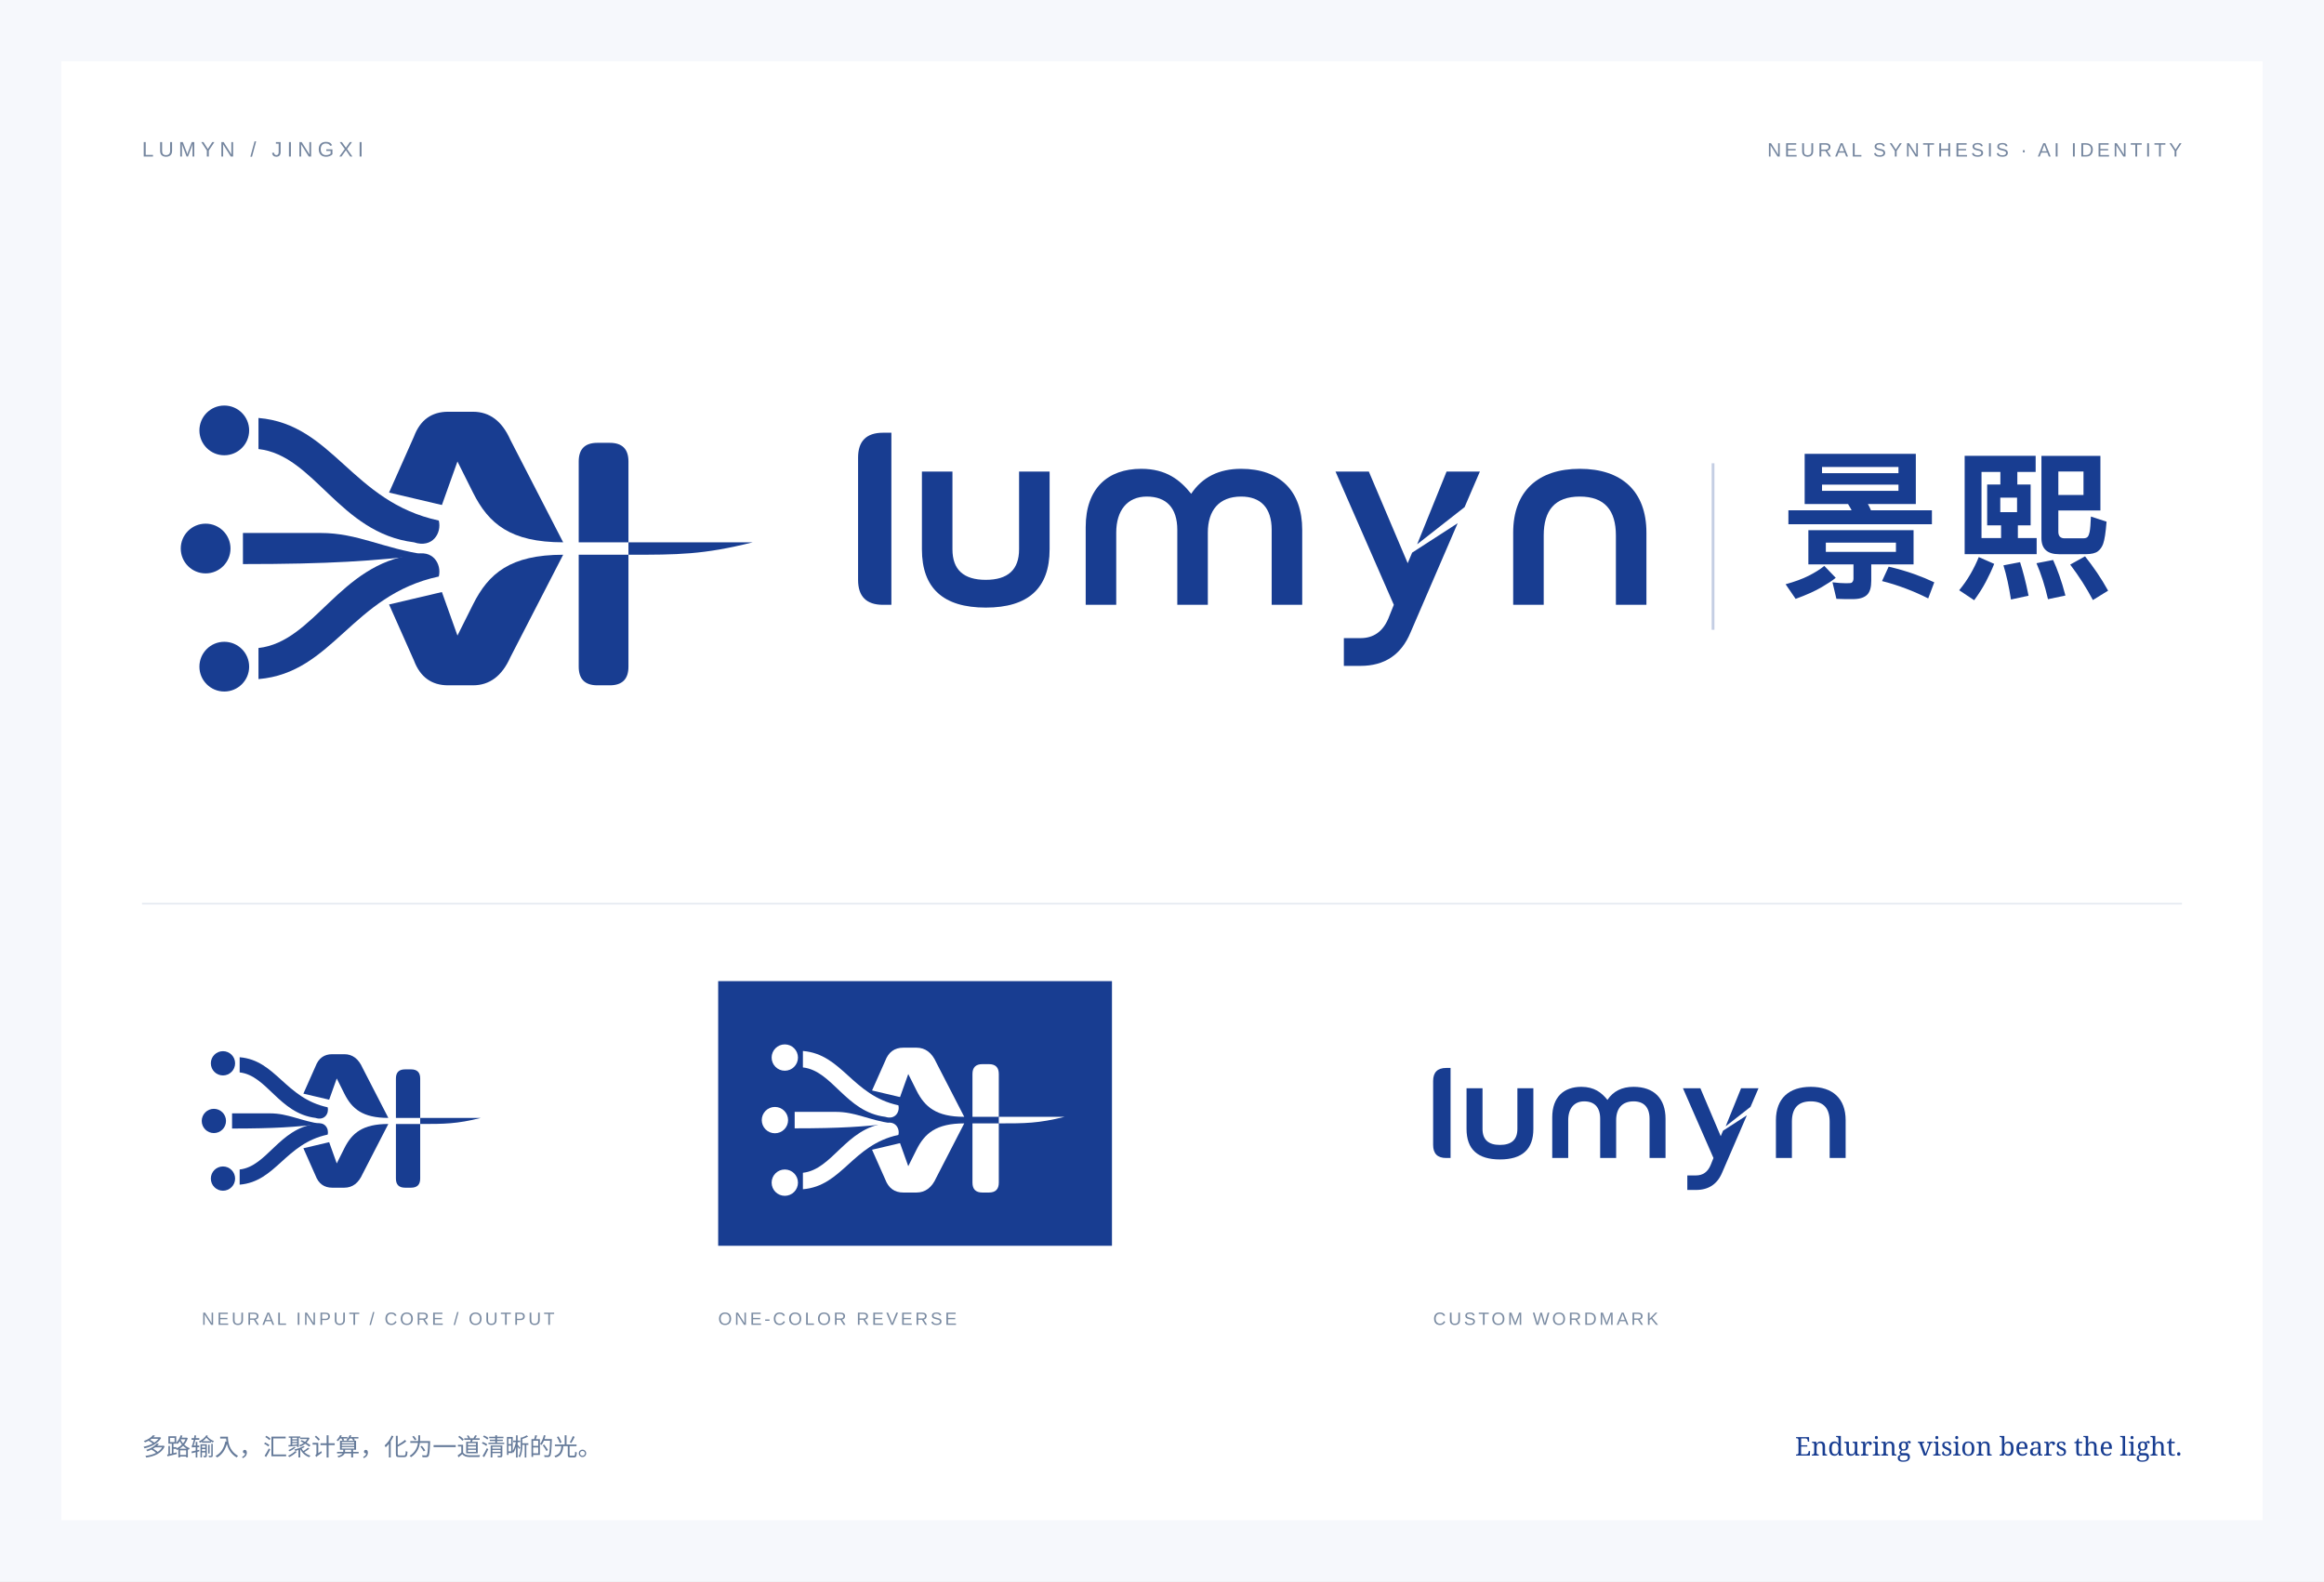
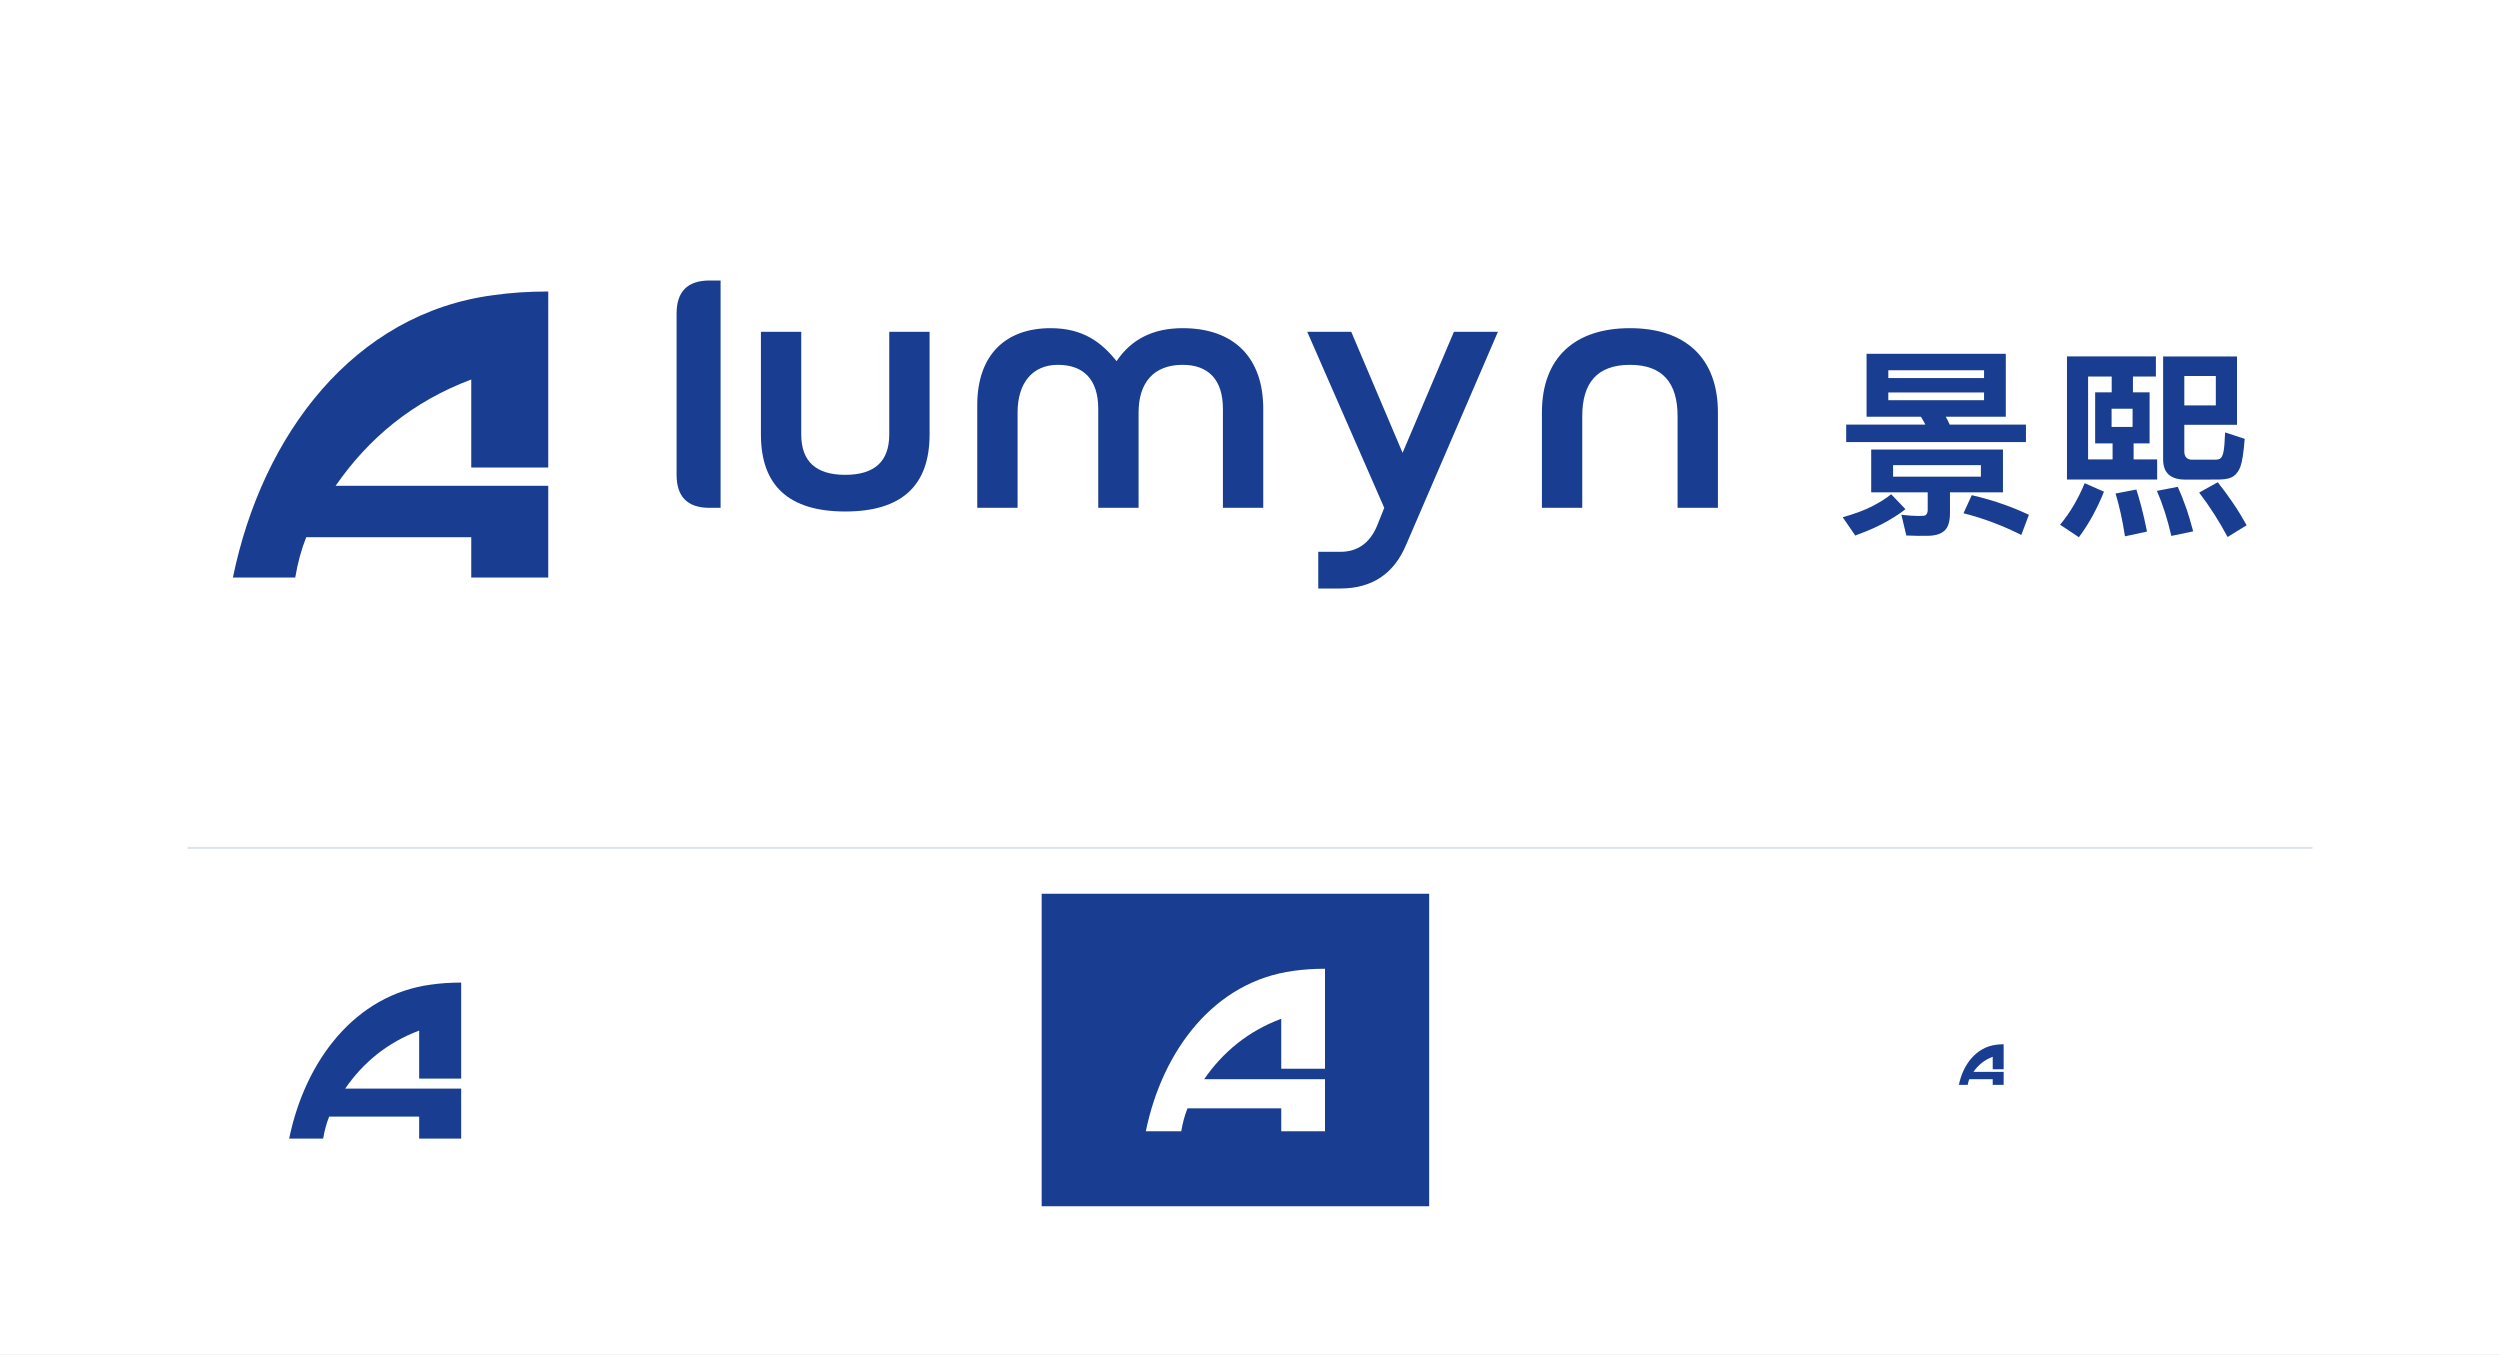
- <svg xmlns="http://www.w3.org/2000/svg" viewBox="0 0 1440 980" role="img">
-   <rect width="1440" height="980" fill="#F6F8FC" />
-   <rect x="38" y="38" width="1364" height="904" fill="white" />
-   <text x="88" y="97" font-family="Arial,sans-serif" font-size="13" letter-spacing="3" fill="#75869F">LUMYN / JINGXI</text>
-   <text x="1352" y="97" text-anchor="end" font-family="Arial,sans-serif" font-size="12" letter-spacing="2" fill="#75869F">NEURAL SYNTHESIS · AI IDENTITY</text>
-   <g transform="translate(112 220) scale(1.72)">
-     <g transform="translate(0 7) scale(1.12)">
-       <g fill="#183D91">
-         <circle cx="14" cy="18" r="8" />
-         <circle cx="8" cy="56" r="8" />
-         <circle cx="14" cy="94" r="8" />
-         <path d="M25 14C49 16 55 41 83 47C84 51 81 56 75 54C51 51 43 26 25 24Z" />
-         <path d="M25 14C49 16 55 41 83 47C84 51 81 56 75 54C51 51 43 26 25 24Z" transform="translate(0 112) scale(1 -1)" />
-         <path d="M20 51H45C57 51 65 56 79 58C62 60 48 61 20 61Z" />
-       </g>
-       <g fill="#183D91">
-         <path d="M67 38L75 20Q78 12 86 12H94Q102 12 106 21L123 54C106 54 99 48 94 38L89 28L84 42Z" />
-         <path d="M67 38L75 20Q78 12 86 12H94Q102 12 106 21L123 54C106 54 99 48 94 38L89 28L84 42Z" transform="translate(0 112) scale(1 -1)" />
-         <path d="M128 54V28Q128 22 134 22H138Q144 22 144 28V54ZM128 58H144V94Q144 100 138 100H134Q128 100 128 94Z" />
-       </g>
-       <path fill="#183D91" d="M144 54H184C168 58 160 58 144 58Z" />
+ <svg xmlns="http://www.w3.org/2000/svg" viewBox="0 0 1200 650" role="img">
+   <rect width="1200" height="650" fill="#fff" />
+   <g transform="translate(103 110) scale(1.76)">
+     <g transform="translate(0 8)">
+       <path fill="#183D91" d="M5 87C13 48 38 15 76 10Q83 9 91 9V57H70V33C54 39 42 49 33 62H91V87H70V76H25Q23 81 22 87Z" />
    </g>
-     <g transform="translate(244 26)">
-       <path transform="" fill="#183D91" d="M0 11Q0 2 9 2H12V64H9Q0 64 0 55Z" />
+     <g transform="translate(126 12)">
+       <path fill="#183D91" d="M0 11Q0 2 9 2H12V64H9Q0 64 0 55Z" />
      <path transform="translate(23 0)" fill="#183D91" d="M0 16H11V44Q11 55 23 55Q35 55 35 44V16H46V44Q46 65 23 65Q0 65 0 44Z" />
      <path transform="translate(82 0)" fill="#183D91" d="M0 64V36C0 22 8 15 20 15C29 15 34 19 38 24C42 18 48 15 56 15C70 15 78 23 78 37V64H67V37C67 29 63 25 56 25C48 25 44 30 44 38V64H33V37C33 29 29 25 22 25C15 25 11 30 11 38V64Z" />
-       <path transform="translate(172 0)" fill="#183D91" d="M0 16H12L26 49L27.6 45.2L44 34.6L27 74Q22 86 9 86H3V76H9Q16 76 19 69L21 64ZM40 16H52L46.5 28.8L29.4 42.2Z" />
+       <path transform="translate(172 0)" fill="#183D91" d="M0 16H12L26 49L40 16H52L27 74Q22 86 9 86H3V76H9Q16 76 19 69L21 64Z" />
      <path transform="translate(236 0)" fill="#183D91" d="M0 64V38C0 23 9 15 24 15C39 15 48 23 48 38V64H37V39C37 30 33 25 24 25S11 30 11 39V64Z" />
    </g>
-     <path d="M552 39V99" stroke="#183D91" opacity=".25" />
-     <g transform="translate(576 24) scale(.58)" fill="#183D91">
+     <g transform="translate(442 23) scale(.55)" fill="#183D91">
      <path d="M79.179 43.001 Q79.179 43.001 79.179 51.180 Q79.179 51.180 20.920 51.180 Q20.920 51.180 20.920 43.001 Q20.920 43.001 79.179 43.001 Z M15.529 20.000 Q15.529 20.000 16.773 20.000 Q16.773 20.000 26.311 20.000 Q26.311 27.795 26.311 35.583 Q26.311 43.386 26.311 51.180 Q26.311 51.180 15.529 51.180 Q15.529 43.386 15.529 35.586 Q15.529 27.795 15.529 20.000 Z M73.788 20.000 Q73.788 20.000 82.873 20.000 Q82.873 20.000 84.570 20.000 Q84.570 27.795 84.570 35.596 Q84.570 43.385 84.570 51.180 Q84.570 51.180 73.788 51.180 Q73.788 43.386 73.788 35.598 Q73.788 27.795 73.788 20.000 Z M79.179 20.000 Q79.179 20.000 79.179 28.152 Q79.179 28.152 20.920 28.152 Q20.920 28.152 20.920 20.000 Q20.920 20.000 79.179 20.000 Z M79.179 32.002 Q79.179 32.002 79.179 39.142 Q79.179 39.142 20.920 39.142 Q20.920 39.142 20.920 32.002 Q20.920 32.002 79.179 32.002 Z M56.886 98.913 Q56.890 104.830 54.512 107.342 Q51.918 110.080 46.300 110.223 Q41.160 110.353 35.241 110.080 Q35.241 110.080 32.802 99.808 Q37.703 100.394 41.244 100.398 Q44.177 100.402 44.658 100.084 Q45.833 99.307 45.845 97.494 Q45.845 97.494 45.845 84.818 Q45.845 84.818 56.886 84.818 Q56.886 84.818 56.886 98.913 Z M63.583 99.048 Q63.583 99.048 67.698 90.089 Q76.281 92.075 83.957 94.830 Q90.380 97.136 96.024 99.828 Q96.024 99.828 92.265 109.813 Q85.422 106.376 78.509 103.753 Q70.887 100.860 63.583 99.048 Z M9.911 110.099 Q9.911 110.099 3.693 101.017 Q12.213 98.658 17.964 95.762 Q23.924 92.760 27.733 89.620 Q27.733 89.620 34.827 97.029 Q32.053 99.320 26.149 102.792 Q19.899 106.469 9.911 110.099 Z M94.560 55.078 Q94.560 55.078 94.560 63.738 Q72.276 63.738 49.993 63.738 Q27.709 63.738 5.425 63.738 Q5.425 63.738 5.425 55.078 Q27.708 55.078 49.992 55.078 Q72.276 55.078 94.560 55.078 Z M39.882 47.098 Q39.882 47.098 52.310 47.091 Q54.371 50.188 55.777 52.989 Q57.258 55.939 58.240 59.408 Q58.240 59.408 46.766 59.408 Q45.725 56.929 44.075 53.922 Q42.327 50.736 39.882 47.098 Z M77.692 80.917 Q77.692 80.917 77.692 88.677 Q77.692 88.677 23.250 88.677 Q23.250 88.677 23.250 80.917 Q23.250 80.917 77.692 80.917 Z M17.824 67.445 Q17.824 67.445 19.084 67.445 Q19.084 67.445 28.675 67.445 Q28.675 72.753 28.675 78.056 Q28.675 83.369 28.675 88.677 Q28.675 88.677 17.824 88.677 Q17.824 83.369 17.824 78.058 Q17.824 72.753 17.824 67.445 Z M72.221 67.445 Q72.221 67.445 81.443 67.445 Q81.443 67.445 83.163 67.445 Q83.163 72.753 83.163 78.066 Q83.163 83.369 83.163 88.677 Q83.163 88.677 72.221 88.677 Q72.221 83.369 72.221 78.067 Q72.221 72.753 72.221 67.445 Z M77.692 67.445 Q77.692 67.445 77.692 75.184 Q77.692 75.184 23.250 75.184 Q23.250 75.184 23.250 67.445 Q23.250 67.445 77.692 67.445 Z" />
      <path d="M158.996 21.258 Q158.996 21.258 158.996 31.249 Q158.996 31.249 120.138 31.249 Q120.138 31.249 120.138 21.258 Q120.138 21.258 158.996 21.258 Z M159.623 82.326 Q148.614 82.326 137.604 82.326 Q126.595 82.326 114.902 82.326 Q114.902 66.572 114.902 51.467 Q114.902 36.362 114.902 21.258 Q114.902 21.258 125.374 21.258 Q125.374 34.077 125.374 46.791 Q125.374 59.278 125.371 72.334 Q134.372 72.334 142.644 72.334 Q151.067 72.334 159.623 72.334 Q159.623 72.334 159.623 82.326 Z M137.522 60.333 Q137.522 60.333 138.784 60.333 Q138.784 60.333 147.951 60.333 Q147.951 64.576 147.951 68.845 Q147.951 73.075 147.951 77.330 Q147.951 77.330 137.522 77.330 Q137.522 73.081 137.522 68.851 Q137.522 64.582 137.522 60.333 Z M137.083 26.253 Q137.083 26.253 138.345 26.253 Q138.345 26.253 147.617 26.253 Q147.617 30.473 147.617 34.718 Q147.617 38.923 147.617 43.153 Q147.617 43.153 137.083 43.153 Q137.083 38.928 137.083 34.722 Q137.083 30.478 137.083 26.253 Z M151.659 56.248 Q151.659 56.248 151.659 64.418 Q151.659 64.418 132.952 64.418 Q132.952 64.418 132.952 56.248 Q132.952 56.248 151.659 56.248 Z M128.880 39.076 Q128.880 39.076 129.999 39.076 Q129.999 39.076 137.024 39.076 Q137.024 45.411 137.024 51.741 Q137.024 58.082 137.024 64.418 Q137.024 64.418 128.880 64.418 Q128.880 58.082 128.880 51.743 Q128.880 45.411 128.880 39.076 Z M147.444 39.076 Q147.444 39.076 154.309 39.076 Q154.309 39.076 155.875 39.076 Q155.875 45.411 155.875 51.752 Q155.875 58.082 155.875 64.418 Q155.875 64.418 147.444 64.418 Q147.444 58.082 147.444 51.753 Q147.444 45.411 147.444 39.076 Z M151.659 39.076 Q151.659 39.076 151.659 47.230 Q151.659 47.230 132.952 47.230 Q132.952 47.230 132.952 39.076 Q132.952 39.076 151.659 39.076 Z M194.004 45.569 Q194.004 45.569 194.004 55.204 Q194.004 55.204 167.835 55.204 Q167.835 55.204 167.835 45.569 Q167.835 45.569 194.004 45.569 Z M193.966 21.295 Q193.966 21.295 193.966 30.987 Q193.966 30.987 167.835 30.987 Q167.835 30.987 167.835 21.295 Q167.835 21.295 193.966 21.295 Z M188.711 21.295 Q188.711 21.295 197.523 21.295 Q197.523 21.295 199.221 21.295 Q199.221 29.773 199.221 38.256 Q199.221 46.727 199.221 55.204 Q199.221 55.204 188.711 55.204 Q188.711 46.727 188.711 38.258 Q188.711 29.772 188.711 21.295 Z M200.903 75.946 Q199.839 78.871 197.651 80.547 Q195.374 82.291 190.275 82.333 Q187.357 82.357 183.012 82.357 Q177.886 82.357 173.541 82.357 Q162.583 82.357 162.583 72.342 Q162.583 47.364 162.583 21.295 Q162.583 21.295 173.088 21.295 Q173.088 46.125 173.088 68.388 Q173.095 72.490 177.021 72.490 Q179.481 72.490 183.107 72.490 Q186.356 72.490 188.428 72.490 Q190.566 72.490 191.356 71.491 Q192.138 70.501 192.540 68.436 Q193.056 65.786 193.316 58.964 Q193.316 58.964 203.033 62.142 Q202.260 72.210 200.903 75.946 Z M120.817 110.947 Q120.817 110.947 111.502 104.746 Q115.520 99.859 118.524 94.643 Q121.522 89.437 123.667 84.142 Q123.667 84.142 133.248 88.345 Q131.093 93.796 128.040 99.547 Q125.046 105.187 120.817 110.947 Z M138.987 89.270 Q138.987 89.270 149.317 87.294 Q150.453 90.739 151.909 96.311 Q153.240 101.403 154.591 108.133 Q154.591 108.133 143.668 110.496 Q142.702 104.327 141.595 99.281 Q140.385 93.766 138.987 89.270 Z M159.507 87.952 Q159.507 87.952 169.828 85.950 Q171.613 89.737 173.733 95.657 Q175.669 101.066 177.490 108.022 Q177.490 108.022 166.661 110.298 Q165.192 103.946 163.475 98.600 Q161.607 92.779 159.507 87.952 Z M180.450 88.803 Q180.450 88.803 189.673 83.670 Q193.341 88.270 197.191 93.906 Q200.709 99.058 203.995 104.999 Q203.995 104.999 194.549 110.830 Q191.452 105.019 188.072 99.722 Q184.402 93.973 180.450 88.803 Z" />
    </g>
  </g>
-   <path d="M88 560H1352" stroke="#E4E9F1" />
-   <g transform="translate(125 642) scale(.94)">
-     <g fill="#183D91">
-       <circle cx="14" cy="18" r="8" />
-       <circle cx="8" cy="56" r="8" />
-       <circle cx="14" cy="94" r="8" />
-       <path d="M25 14C49 16 55 41 83 47C84 51 81 56 75 54C51 51 43 26 25 24Z" />
-       <path d="M25 14C49 16 55 41 83 47C84 51 81 56 75 54C51 51 43 26 25 24Z" transform="translate(0 112) scale(1 -1)" />
-       <path d="M20 51H45C57 51 65 56 79 58C62 60 48 61 20 61Z" />
-     </g>
-     <g fill="#183D91">
-       <path d="M67 38L75 20Q78 12 86 12H94Q102 12 106 21L123 54C106 54 99 48 94 38L89 28L84 42Z" />
-       <path d="M67 38L75 20Q78 12 86 12H94Q102 12 106 21L123 54C106 54 99 48 94 38L89 28L84 42Z" transform="translate(0 112) scale(1 -1)" />
-       <path d="M128 54V28Q128 22 134 22H138Q144 22 144 28V54ZM128 58H144V94Q144 100 138 100H134Q128 100 128 94Z" />
-     </g>
-     <path fill="#183D91" d="M144 54H184C168 58 160 58 144 58Z" />
+   <path d="M90 407H1110" stroke="#DFE4EA" />
+   <g transform="translate(134 463) scale(.96)">
+     <path fill="#183D91" d="M5 87C13 48 38 15 76 10Q83 9 91 9V57H70V33C54 39 42 49 33 62H91V87H70V76H25Q23 81 22 87Z" />
  </g>
-   <rect x="445" y="608" width="244" height="164" fill="#183D91" />
-   <g transform="translate(472 637) scale(1.02)">
-     <g fill="#FFFFFF">
-       <circle cx="14" cy="18" r="8" />
-       <circle cx="8" cy="56" r="8" />
-       <circle cx="14" cy="94" r="8" />
-       <path d="M25 14C49 16 55 41 83 47C84 51 81 56 75 54C51 51 43 26 25 24Z" />
-       <path d="M25 14C49 16 55 41 83 47C84 51 81 56 75 54C51 51 43 26 25 24Z" transform="translate(0 112) scale(1 -1)" />
-       <path d="M20 51H45C57 51 65 56 79 58C62 60 48 61 20 61Z" />
-     </g>
-     <g fill="#FFFFFF">
-       <path d="M67 38L75 20Q78 12 86 12H94Q102 12 106 21L123 54C106 54 99 48 94 38L89 28L84 42Z" />
-       <path d="M67 38L75 20Q78 12 86 12H94Q102 12 106 21L123 54C106 54 99 48 94 38L89 28L84 42Z" transform="translate(0 112) scale(1 -1)" />
-       <path d="M128 54V28Q128 22 134 22H138Q144 22 144 28V54ZM128 58H144V94Q144 100 138 100H134Q128 100 128 94Z" />
-     </g>
-     <path fill="#FFFFFF" d="M144 54H184C168 58 160 58 144 58Z" />
+   <rect x="500" y="429" width="186" height="150" fill="#183D91" />
+   <g transform="translate(545 456)">
+     <path fill="#fff" d="M5 87C13 48 38 15 76 10Q83 9 91 9V57H70V33C54 39 42 49 33 62H91V87H70V76H25Q23 81 22 87Z" />
  </g>
-   <g transform="translate(888 660) scale(.9)">
-     <path transform="" fill="#183D91" d="M0 11Q0 2 9 2H12V64H9Q0 64 0 55Z" />
-     <path transform="translate(23 0)" fill="#183D91" d="M0 16H11V44Q11 55 23 55Q35 55 35 44V16H46V44Q46 65 23 65Q0 65 0 44Z" />
-     <path transform="translate(82 0)" fill="#183D91" d="M0 64V36C0 22 8 15 20 15C29 15 34 19 38 24C42 18 48 15 56 15C70 15 78 23 78 37V64H67V37C67 29 63 25 56 25C48 25 44 30 44 38V64H33V37C33 29 29 25 22 25C15 25 11 30 11 38V64Z" />
-     <path transform="translate(172 0)" fill="#183D91" d="M0 16H12L26 49L27.6 45.2L44 34.6L27 74Q22 86 9 86H3V76H9Q16 76 19 69L21 64ZM40 16H52L46.5 28.8L29.4 42.2Z" />
-     <path transform="translate(236 0)" fill="#183D91" d="M0 64V38C0 23 9 15 24 15C39 15 48 23 48 38V64H37V39C37 30 33 25 24 25S11 30 11 39V64Z" />
+   <g transform="translate(939 499) scale(.25)">
+     <path fill="#183D91" d="M5 87C13 48 38 15 76 10Q83 9 91 9V57H70V33C54 39 42 49 33 62H91V87H70V76H25Q23 81 22 87Z" />
  </g>
-   <text x="125" y="821" font-family="Arial,sans-serif" font-size="11" letter-spacing="1.6" fill="#7A8BA2">NEURAL INPUT / CORE / OUTPUT</text>
-   <text x="445" y="821" font-family="Arial,sans-serif" font-size="11" letter-spacing="1.6" fill="#7A8BA2">ONE-COLOR REVERSE</text>
-   <text x="888" y="821" font-family="Arial,sans-serif" font-size="11" letter-spacing="1.6" fill="#7A8BA2">CUSTOM WORDMARK</text>
-   <text x="88" y="902" font-family="PingFang SC,sans-serif" font-size="15" fill="#667B9A">多路输入，汇聚计算，化为一道清晰的光。</text>
-   <text x="1352" y="902" text-anchor="end" font-family="Georgia,serif" font-size="16" fill="#183D91">Enduring vision bears the light.</text>
</svg>
